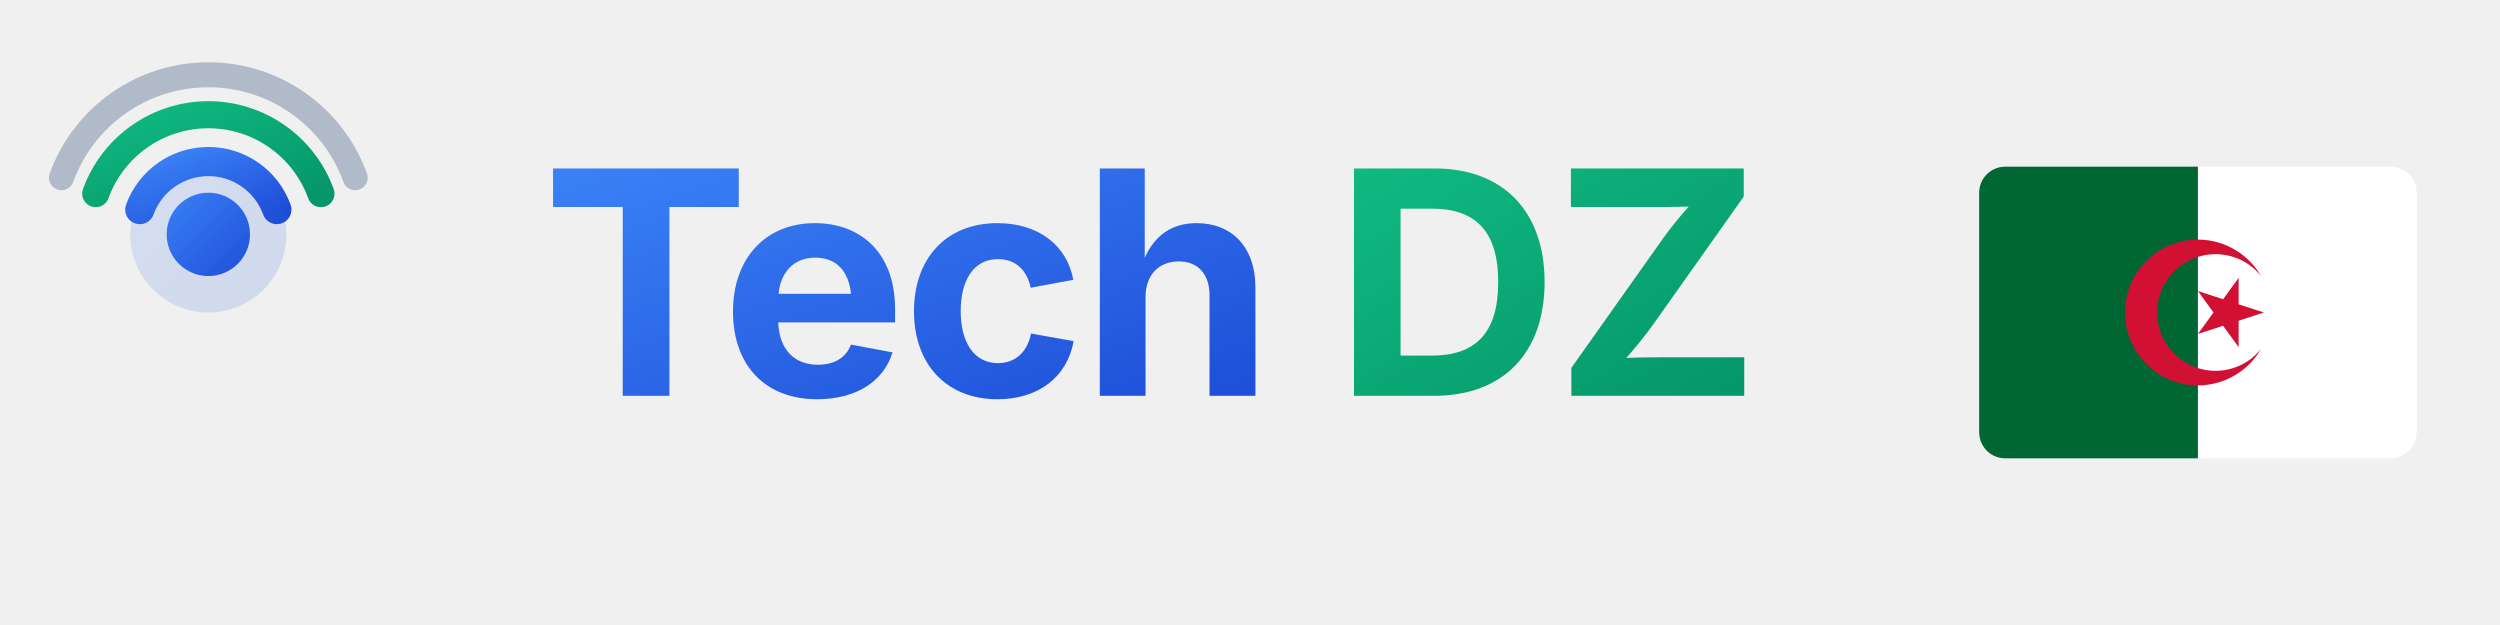
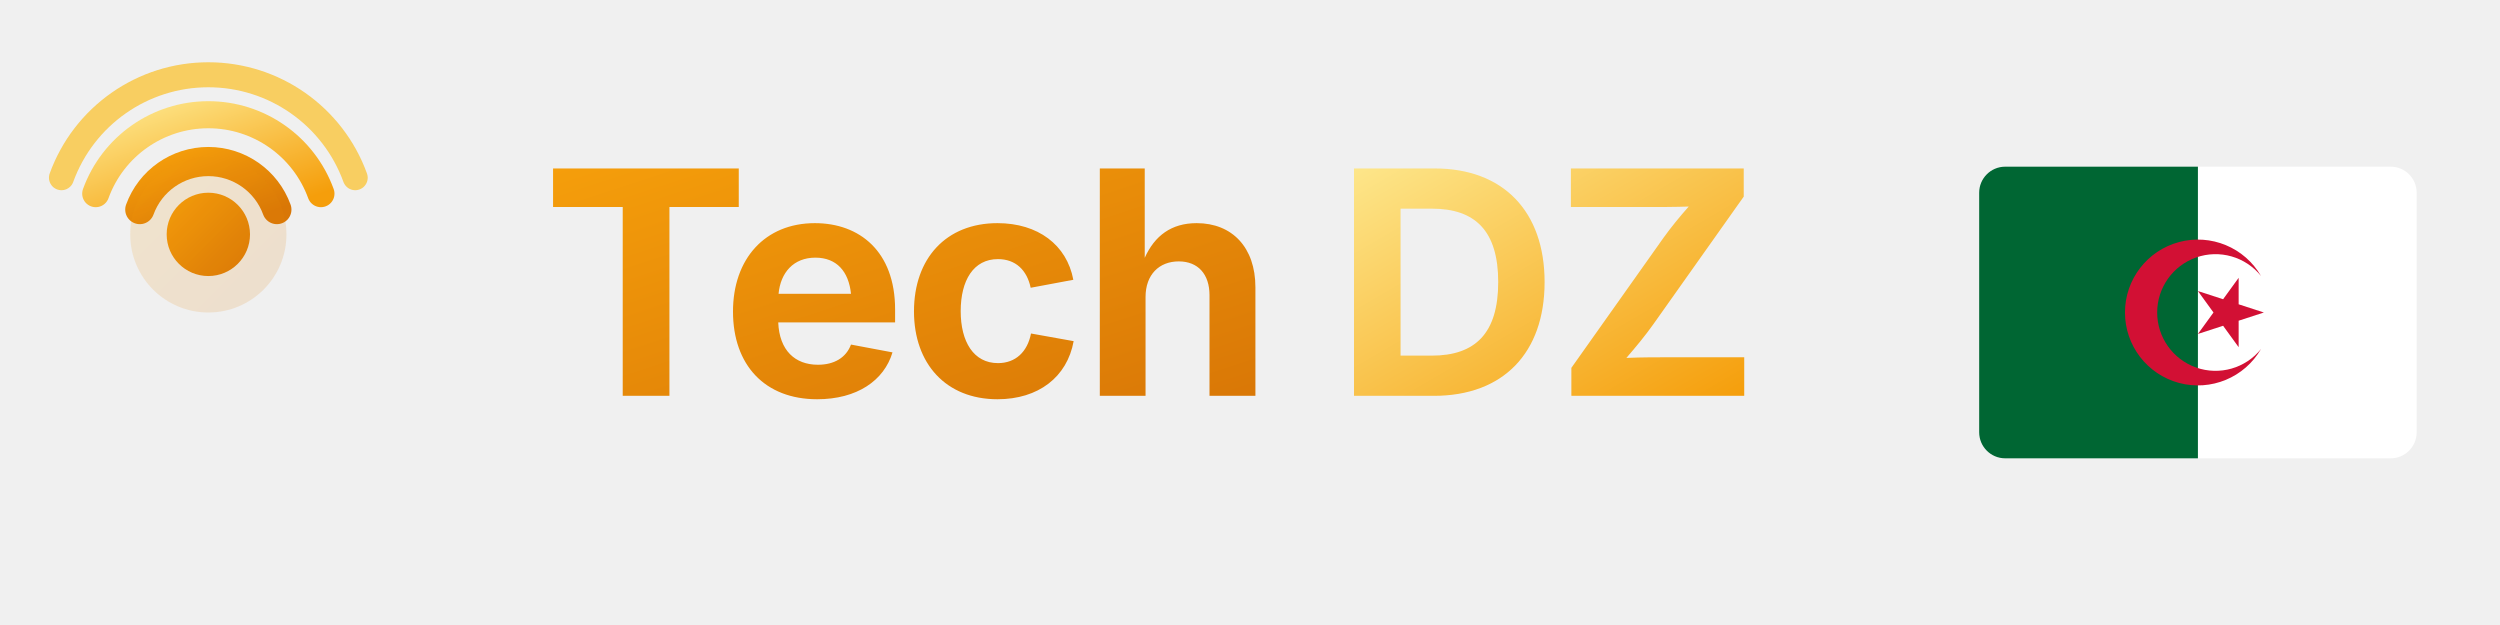
<svg xmlns="http://www.w3.org/2000/svg" viewBox="0 0 240 60" fill="none">
  <defs>
    <linearGradient id="blueGrad" x1="0%" y1="0%" x2="100%" y2="100%">
-       <stop offset="0%" style="stop-color:#3B82F6" />
-       <stop offset="100%" style="stop-color:#1D4ED8" />
+       <stop offset="0%" style="stop-color:#F59E0B" />
+       <stop offset="100%" style="stop-color:#D97706" />
    </linearGradient>
    <linearGradient id="greenGrad" x1="0%" y1="0%" x2="100%" y2="100%">
-       <stop offset="0%" style="stop-color:#10B981" />
-       <stop offset="100%" style="stop-color:#059669" />
+       <stop offset="0%" style="stop-color:#FDE68A" />
+       <stop offset="100%" style="stop-color:#F59E0B" />
    </linearGradient>
  </defs>
  <g transform="translate(9, 13)">
    <path d="M4.42 7.12 A7 7 0 0 1 17.58 7.12" stroke="url(#blueGrad)" stroke-width="2.8" stroke-linecap="round" fill="none" />
    <path d="M0.19 5.59 A11.5 11.5 0 0 1 21.81 5.59" stroke="url(#greenGrad)" stroke-width="2.6" stroke-linecap="round" fill="none" />
-     <path d="M-3.1 4.06 A15 15 0 0 1 25.1 4.06" stroke="#94A3B8" stroke-width="2.4" stroke-linecap="round" fill="none" opacity="0.7" />
+     <path d="M-3.1 4.06 A15 15 0 0 1 25.1 4.06" stroke="#FBBF24" stroke-width="2.4" stroke-linecap="round" fill="none" opacity="0.7" />
    <circle cx="11" cy="9.5" r="4" fill="url(#blueGrad)" />
    <circle cx="11" cy="9.5" r="7.5" fill="url(#blueGrad)" opacity="0.15" />
  </g>
  <text x="52" y="38" font-family="SF Pro Display, Inter, system-ui, sans-serif" font-size="30" font-weight="700" fill="url(#blueGrad)" letter-spacing="-0.5">Tech</text>
  <text x="128" y="38" font-family="SF Pro Display, Inter, system-ui, sans-serif" font-size="30" font-weight="700" fill="url(#greenGrad)" letter-spacing="-0.5">DZ</text>
  <rect x="190" y="16" width="42" height="28" rx="2.5" fill="#FFFFFF" />
  <path d="M192.5 16H211v28h-18.5A2.5 2.5 0 0 1 190 41.5v-23a2.5 2.5 0 0 1 2.5-2.5z" fill="#006633" />
  <path d="M217.06 26.5 a7 7 0 1 0 0 7 a5.6 5.6 0 1 1 0 -7" fill="#D21034" />
  <path d="M217.33 30 L211 27.94 L214.91 33.33 V26.67 L211 32.06 Z" fill="#D21034" />
</svg>
